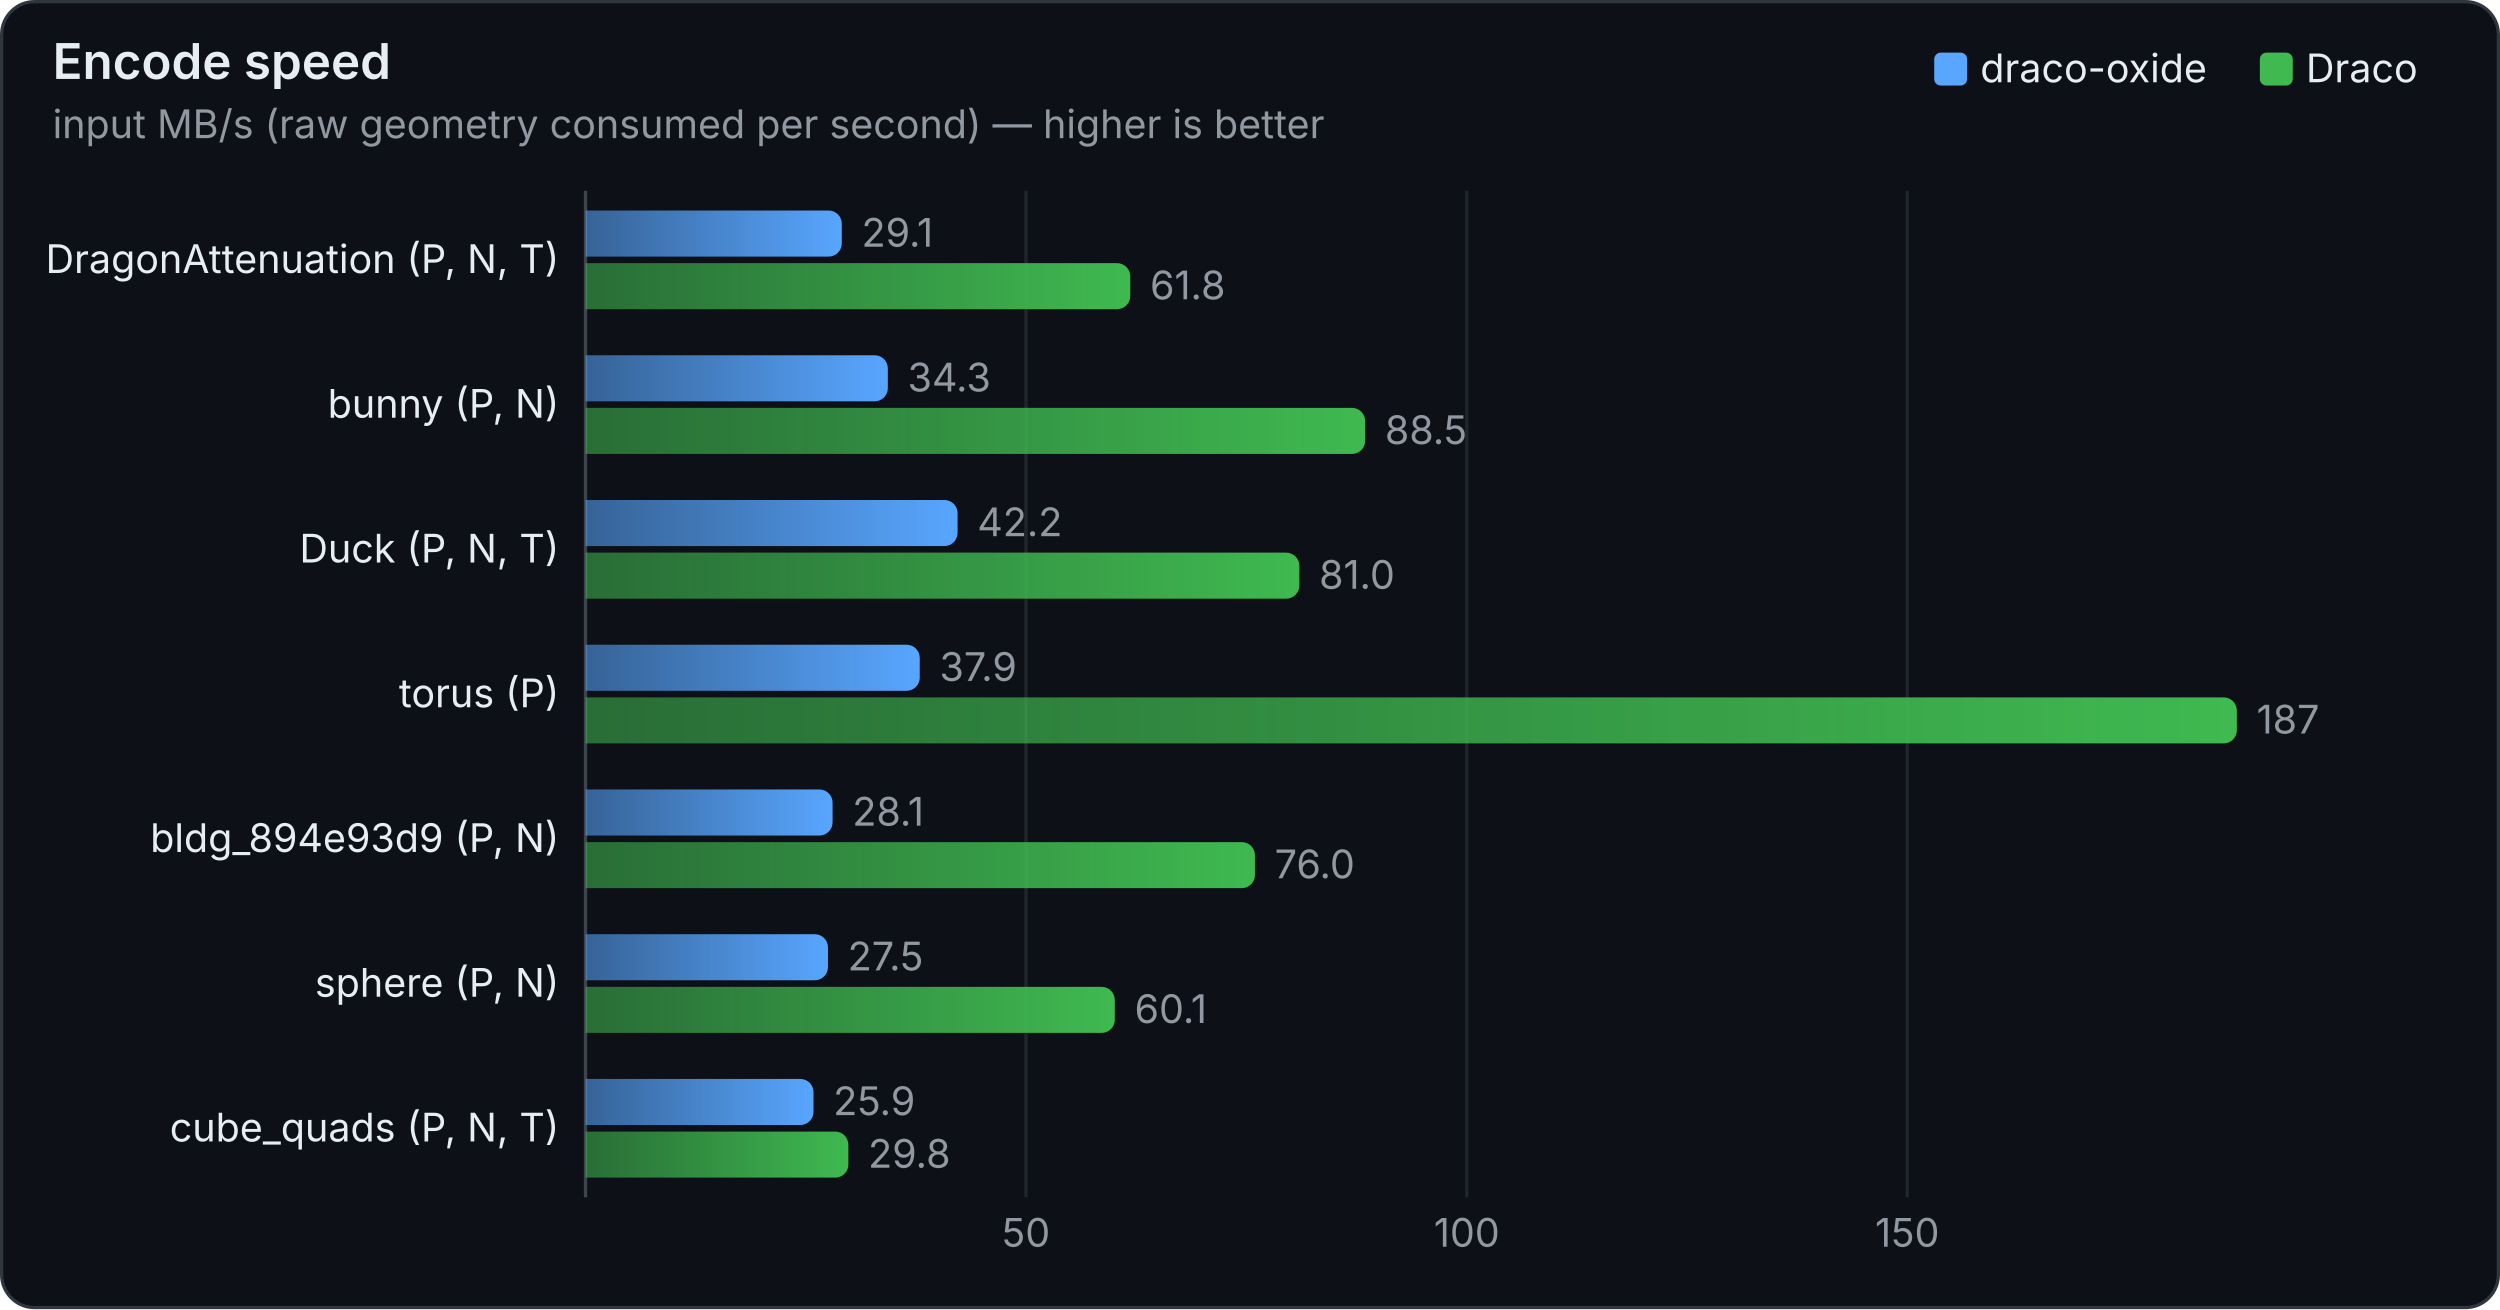
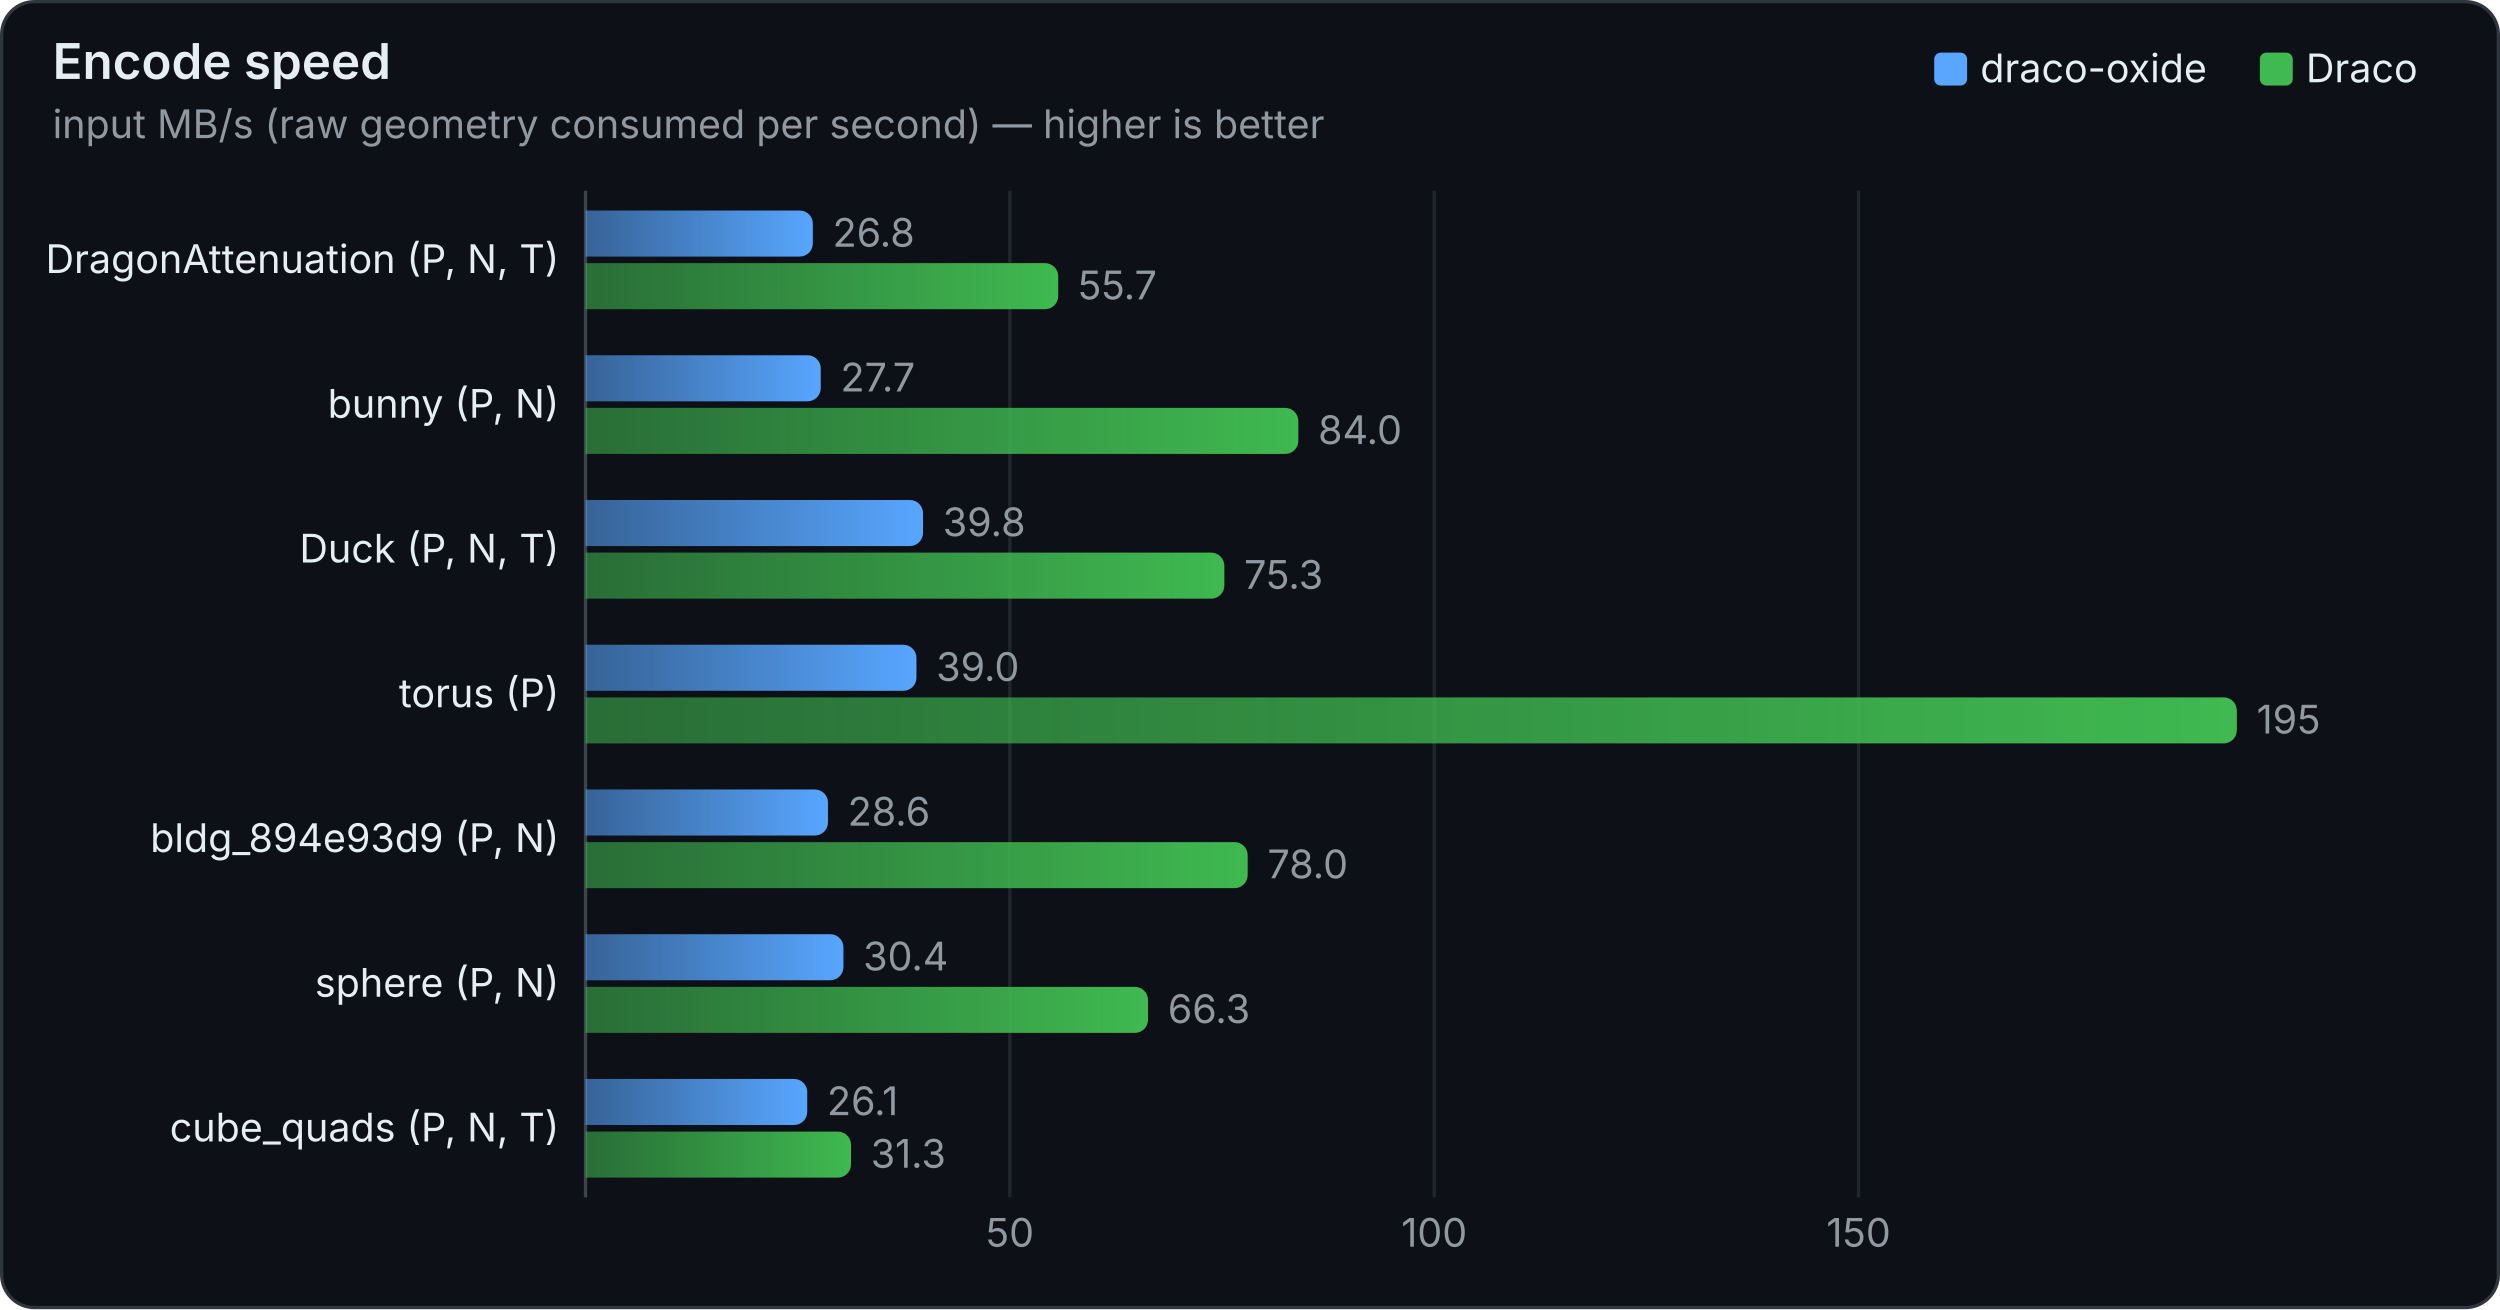
<svg xmlns="http://www.w3.org/2000/svg" width="760" height="398" viewBox="0 0 760 398" font-family="system-ui, -apple-system, 'Segoe UI', sans-serif" font-size="12">
  <defs>
    <linearGradient id="bar0" x1="0" y1="0" x2="1" y2="0">
      <stop offset="0" stop-color="#58a6ff" stop-opacity="0.55" />
      <stop offset="1" stop-color="#58a6ff" />
    </linearGradient>
    <linearGradient id="bar1" x1="0" y1="0" x2="1" y2="0">
      <stop offset="0" stop-color="#3fb950" stop-opacity="0.55" />
      <stop offset="1" stop-color="#3fb950" />
    </linearGradient>
  </defs>
  <rect x="0.5" y="0.5" width="759" height="397" rx="10" fill="#0d1117" stroke="#30363d" />
  <text x="16" y="24" font-size="15" font-weight="600" fill="#e6edf3">Encode speed</text>
  <text x="16" y="42" fill="#9198a1">input MB/s (raw geometry consumed per second) — higher is better</text>
  <rect x="588.0" y="16" width="10" height="10" rx="2" fill="#58a6ff" />
  <text x="602.0" y="25" fill="#e6edf3">draco-oxide</text>
  <rect x="687.0" y="16" width="10" height="10" rx="2" fill="#3fb950" />
  <text x="701.0" y="25" fill="#e6edf3">Draco</text>
-   <line x1="311.9" y1="58.0" x2="311.9" y2="364.0" stroke="#21262d" stroke-width="1" />
-   <text x="311.9" y="379.0" text-anchor="middle" fill="#9198a1">50</text>
-   <line x1="445.9" y1="58.0" x2="445.9" y2="364.0" stroke="#21262d" stroke-width="1" />
-   <text x="445.9" y="379.0" text-anchor="middle" fill="#9198a1">100</text>
-   <line x1="579.8" y1="58.0" x2="579.8" y2="364.0" stroke="#21262d" stroke-width="1" />
-   <text x="579.8" y="379.0" text-anchor="middle" fill="#9198a1">150</text>
+   <line x1="307.0" y1="58.0" x2="307.0" y2="364.0" stroke="#21262d" stroke-width="1" />
+   <text x="307.0" y="379.0" text-anchor="middle" fill="#9198a1">50</text>
+   <line x1="436.0" y1="58.0" x2="436.0" y2="364.0" stroke="#21262d" stroke-width="1" />
+   <text x="436.0" y="379.0" text-anchor="middle" fill="#9198a1">100</text>
+   <line x1="565.0" y1="58.0" x2="565.0" y2="364.0" stroke="#21262d" stroke-width="1" />
+   <text x="565.0" y="379.0" text-anchor="middle" fill="#9198a1">150</text>
  <line x1="178" y1="58.0" x2="178" y2="364.0" stroke="#3d444d" stroke-width="1" />
  <text x="170.0" y="83.0" text-anchor="end" fill="#e6edf3">DragonAttenuation (P, N, T)</text>
-   <path d="M178.0 64.0 h73.9 a4.0 4.0 0 0 1 4.0 4.0 v6.0 a4.0 4.0 0 0 1 -4.0 4.0 h-73.9 Z" fill="url(#bar0)" />
-   <text x="261.9" y="75.0" fill="#9198a1">29.1</text>
-   <path d="M178.0 80.0 h161.6 a4.0 4.0 0 0 1 4.0 4.0 v6.0 a4.0 4.0 0 0 1 -4.0 4.0 h-161.6 Z" fill="url(#bar1)" />
-   <text x="349.6" y="91.0" fill="#9198a1">61.8</text>
+   <path d="M178.0 64.0 h65.1 a4.0 4.0 0 0 1 4.0 4.0 v6.0 a4.0 4.0 0 0 1 -4.0 4.0 h-65.1 Z" fill="url(#bar0)" />
+   <text x="253.1" y="75.0" fill="#9198a1">26.8</text>
+   <path d="M178.0 80.0 h139.7 a4.0 4.0 0 0 1 4.0 4.0 v6.0 a4.0 4.0 0 0 1 -4.0 4.0 h-139.7 Z" fill="url(#bar1)" />
+   <text x="327.7" y="91.0" fill="#9198a1">55.7</text>
  <text x="170.0" y="127.0" text-anchor="end" fill="#e6edf3">bunny (P, N)</text>
-   <path d="M178.0 108.0 h87.9 a4.0 4.0 0 0 1 4.0 4.0 v6.0 a4.0 4.0 0 0 1 -4.0 4.0 h-87.9 Z" fill="url(#bar0)" />
-   <text x="275.9" y="119.0" fill="#9198a1">34.3</text>
-   <path d="M178.0 124.0 h233.0 a4.0 4.0 0 0 1 4.0 4.0 v6.0 a4.0 4.0 0 0 1 -4.0 4.0 h-233.0 Z" fill="url(#bar1)" />
-   <text x="421.0" y="135.0" fill="#9198a1">88.5</text>
+   <path d="M178.0 108.0 h67.5 a4.0 4.0 0 0 1 4.0 4.0 v6.0 a4.0 4.0 0 0 1 -4.0 4.0 h-67.5 Z" fill="url(#bar0)" />
+   <text x="255.5" y="119.0" fill="#9198a1">27.7</text>
+   <path d="M178.0 124.0 h212.7 a4.0 4.0 0 0 1 4.0 4.0 v6.0 a4.0 4.0 0 0 1 -4.0 4.0 h-212.7 Z" fill="url(#bar1)" />
+   <text x="400.7" y="135.0" fill="#9198a1">84.0</text>
  <text x="170.0" y="171.0" text-anchor="end" fill="#e6edf3">Duck (P, N, T)</text>
-   <path d="M178.0 152.0 h109.1 a4.0 4.0 0 0 1 4.0 4.0 v6.0 a4.0 4.0 0 0 1 -4.0 4.0 h-109.1 Z" fill="url(#bar0)" />
-   <text x="297.1" y="163.0" fill="#9198a1">42.2</text>
-   <path d="M178.0 168.0 h213.0 a4.0 4.0 0 0 1 4.0 4.0 v6.0 a4.0 4.0 0 0 1 -4.0 4.0 h-213.0 Z" fill="url(#bar1)" />
-   <text x="401.0" y="179.0" fill="#9198a1">81.0</text>
+   <path d="M178.0 152.0 h98.6 a4.0 4.0 0 0 1 4.0 4.0 v6.0 a4.0 4.0 0 0 1 -4.0 4.0 h-98.6 Z" fill="url(#bar0)" />
+   <text x="286.6" y="163.0" fill="#9198a1">39.8</text>
+   <path d="M178.0 168.0 h190.2 a4.0 4.0 0 0 1 4.0 4.0 v6.0 a4.0 4.0 0 0 1 -4.0 4.0 h-190.2 Z" fill="url(#bar1)" />
+   <text x="378.2" y="179.0" fill="#9198a1">75.3</text>
  <text x="170.0" y="215.0" text-anchor="end" fill="#e6edf3">torus (P)</text>
-   <path d="M178.0 196.0 h97.6 a4.0 4.0 0 0 1 4.0 4.0 v6.0 a4.0 4.0 0 0 1 -4.0 4.0 h-97.6 Z" fill="url(#bar0)" />
-   <text x="285.6" y="207.0" fill="#9198a1">37.9</text>
+   <path d="M178.0 196.0 h96.6 a4.0 4.0 0 0 1 4.0 4.0 v6.0 a4.0 4.0 0 0 1 -4.0 4.0 h-96.6 Z" fill="url(#bar0)" />
+   <text x="284.6" y="207.0" fill="#9198a1">39.0</text>
  <path d="M178.0 212.0 h498.0 a4.0 4.0 0 0 1 4.0 4.0 v6.0 a4.0 4.0 0 0 1 -4.0 4.0 h-498.0 Z" fill="url(#bar1)" />
-   <text x="686.0" y="223.0" fill="#9198a1">187</text>
+   <text x="686.0" y="223.0" fill="#9198a1">195</text>
  <text x="170.0" y="259.0" text-anchor="end" fill="#e6edf3">bldg_894e93d9 (P, N)</text>
-   <path d="M178.0 240.0 h71.1 a4.0 4.0 0 0 1 4.0 4.0 v6.0 a4.0 4.0 0 0 1 -4.0 4.0 h-71.1 Z" fill="url(#bar0)" />
-   <text x="259.1" y="251.0" fill="#9198a1">28.1</text>
-   <path d="M178.0 256.0 h199.5 a4.0 4.0 0 0 1 4.0 4.0 v6.0 a4.0 4.0 0 0 1 -4.0 4.0 h-199.5 Z" fill="url(#bar1)" />
-   <text x="387.5" y="267.0" fill="#9198a1">76.0</text>
+   <path d="M178.0 240.0 h69.7 a4.0 4.0 0 0 1 4.0 4.0 v6.0 a4.0 4.0 0 0 1 -4.0 4.0 h-69.7 Z" fill="url(#bar0)" />
+   <text x="257.7" y="251.0" fill="#9198a1">28.6</text>
+   <path d="M178.0 256.0 h197.3 a4.0 4.0 0 0 1 4.0 4.0 v6.0 a4.0 4.0 0 0 1 -4.0 4.0 h-197.3 Z" fill="url(#bar1)" />
+   <text x="385.3" y="267.0" fill="#9198a1">78.0</text>
  <text x="170.0" y="303.0" text-anchor="end" fill="#e6edf3">sphere (P, N)</text>
-   <path d="M178.0 284.0 h69.7 a4.0 4.0 0 0 1 4.0 4.0 v6.0 a4.0 4.0 0 0 1 -4.0 4.0 h-69.7 Z" fill="url(#bar0)" />
-   <text x="257.7" y="295.0" fill="#9198a1">27.5</text>
-   <path d="M178.0 300.0 h156.9 a4.0 4.0 0 0 1 4.0 4.0 v6.0 a4.0 4.0 0 0 1 -4.0 4.0 h-156.9 Z" fill="url(#bar1)" />
-   <text x="344.9" y="311.0" fill="#9198a1">60.1</text>
+   <path d="M178.0 284.0 h74.4 a4.0 4.0 0 0 1 4.0 4.0 v6.0 a4.0 4.0 0 0 1 -4.0 4.0 h-74.4 Z" fill="url(#bar0)" />
+   <text x="262.4" y="295.0" fill="#9198a1">30.4</text>
+   <path d="M178.0 300.0 h167.0 a4.0 4.0 0 0 1 4.0 4.0 v6.0 a4.0 4.0 0 0 1 -4.0 4.0 h-167.0 Z" fill="url(#bar1)" />
+   <text x="355.0" y="311.0" fill="#9198a1">66.3</text>
  <text x="170.0" y="347.0" text-anchor="end" fill="#e6edf3">cube_quads (P, N, T)</text>
-   <path d="M178.0 328.0 h65.3 a4.0 4.0 0 0 1 4.0 4.0 v6.0 a4.0 4.0 0 0 1 -4.0 4.0 h-65.3 Z" fill="url(#bar0)" />
-   <text x="253.3" y="339.0" fill="#9198a1">25.9</text>
-   <path d="M178.0 344.0 h75.9 a4.0 4.0 0 0 1 4.0 4.0 v6.0 a4.0 4.0 0 0 1 -4.0 4.0 h-75.9 Z" fill="url(#bar1)" />
-   <text x="263.9" y="355.0" fill="#9198a1">29.8</text>
+   <path d="M178.0 328.0 h63.4 a4.0 4.0 0 0 1 4.0 4.0 v6.0 a4.0 4.0 0 0 1 -4.0 4.0 h-63.4 Z" fill="url(#bar0)" />
+   <text x="251.4" y="339.0" fill="#9198a1">26.1</text>
+   <path d="M178.0 344.0 h76.7 a4.0 4.0 0 0 1 4.0 4.0 v6.0 a4.0 4.0 0 0 1 -4.0 4.0 h-76.7 Z" fill="url(#bar1)" />
+   <text x="264.7" y="355.0" fill="#9198a1">31.3</text>
</svg>
